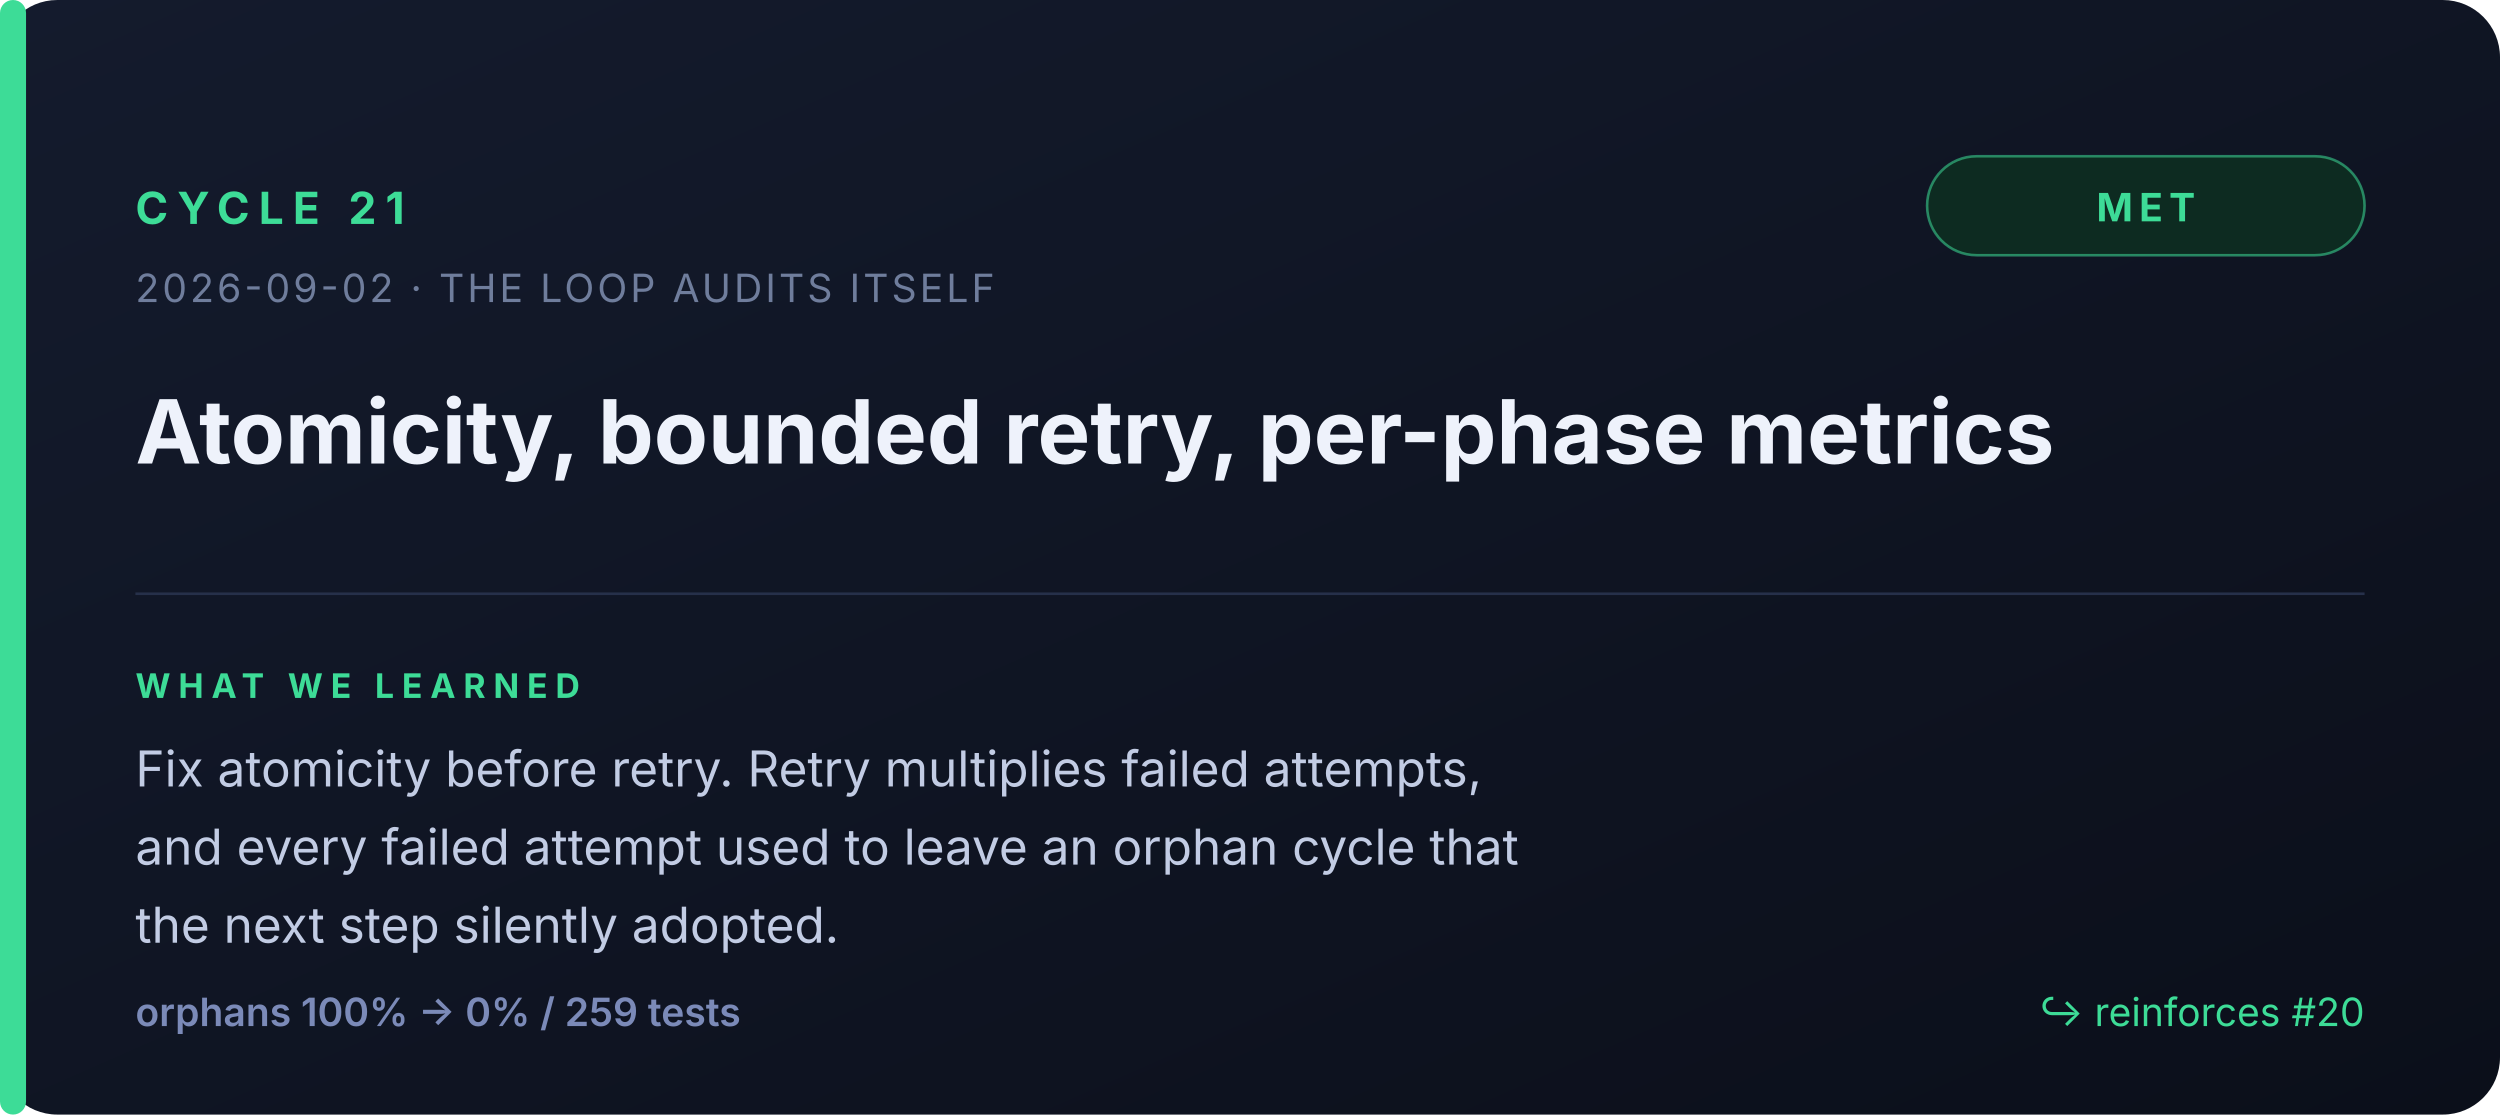
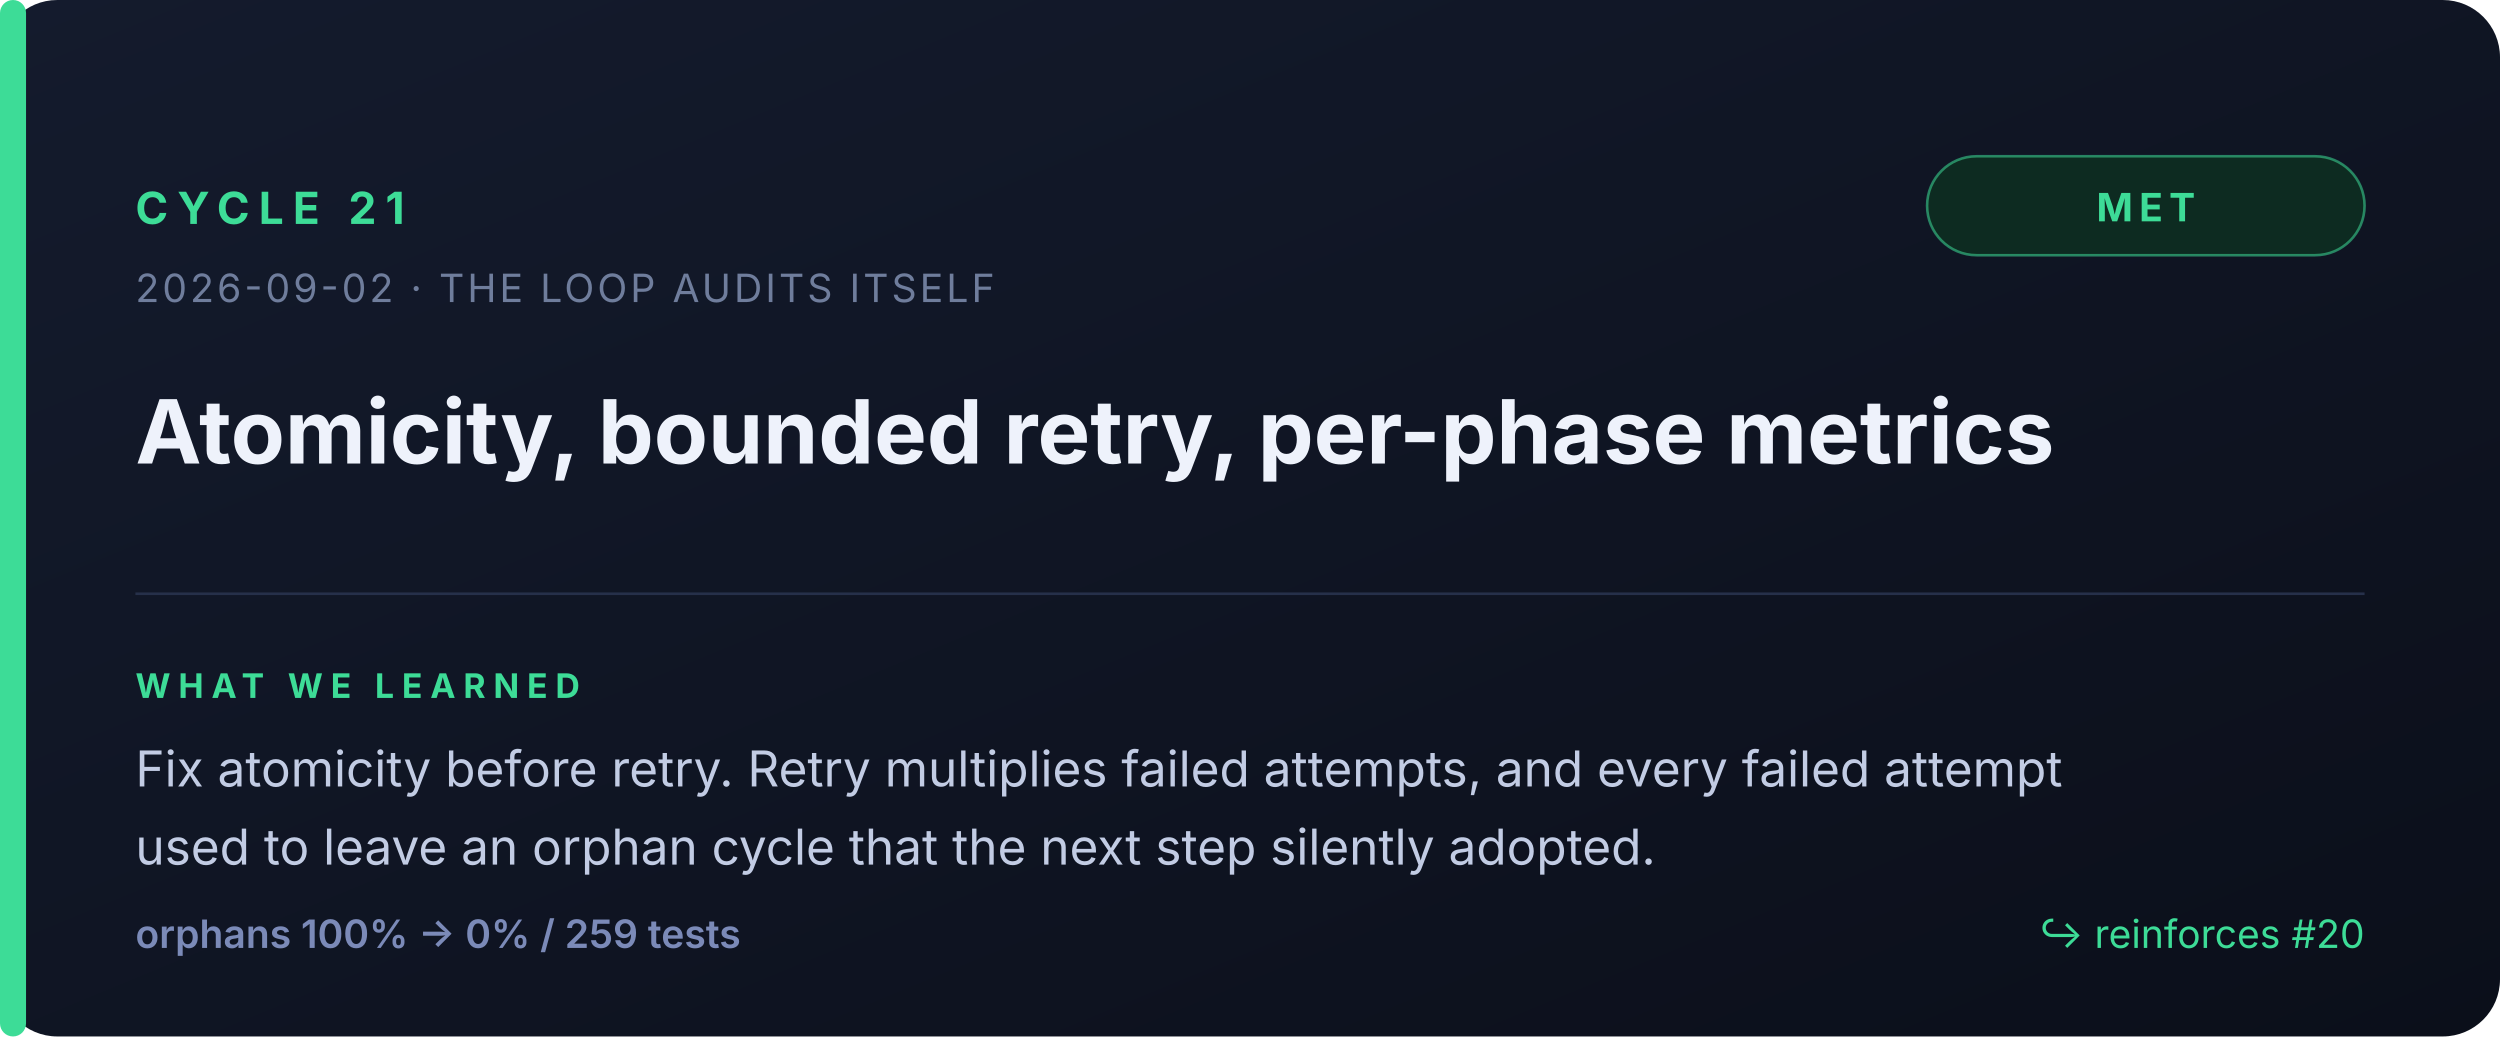
- <svg xmlns="http://www.w3.org/2000/svg" viewBox="0 0 960 428" width="960" height="428" font-family="Inter, Segoe UI, Helvetica, Arial, sans-serif" role="img" aria-label="PDSA cycle 21: Atomicity, bounded retry, per-phase metrics">
+ <svg xmlns="http://www.w3.org/2000/svg" viewBox="0 0 960 398" width="960" height="398" font-family="Inter, Segoe UI, Helvetica, Arial, sans-serif" role="img" aria-label="PDSA cycle 21: Atomicity, bounded retry, per-phase metrics">
  <defs>
    <linearGradient id="bg" x1="0" y1="0" x2="1" y2="1">
      <stop offset="0%" stop-color="#141b2d" />
      <stop offset="100%" stop-color="#0b0f1a" />
    </linearGradient>
  </defs>
-   <rect width="960" height="428" rx="22" fill="url(#bg)" />
-   <rect width="10" height="428" rx="5" fill="#3ddc97" />
+   <rect width="960" height="398" rx="22" fill="url(#bg)" />
+   <rect width="10" height="398" rx="5" fill="#3ddc97" />
  <text x="52" y="86" fill="#3ddc97" font-size="17" font-weight="700" letter-spacing="3.5">CYCLE 21</text>
  <text x="52" y="116" fill="#6f7d9c" font-size="15" letter-spacing="1.2">2026-09-02 · THE LOOP AUDITS ITSELF</text>
  <rect x="740" y="60" width="168" height="38" rx="19" fill="#0d2b21" stroke="#3ddc97" stroke-opacity="0.55" />
  <text x="824" y="85" fill="#3ddc97" font-size="15" font-weight="700" letter-spacing="2.4" text-anchor="middle">MET</text>
  <text x="52" y="178" fill="#eef2fb" font-size="34" font-weight="700">Atomicity, bounded retry, per-phase metrics</text>
  <line x1="52" y1="228" x2="908" y2="228" stroke="#26304a" stroke-width="1" />
  <text x="52" y="268" fill="#3ddc97" font-size="13" font-weight="700" letter-spacing="3">WHAT WE LEARNED</text>
-   <text x="52" y="302" fill="#c2ccE4" font-size="19">Fix atomicity before retry. Retry multiplies failed attempts,</text>
-   <text x="52" y="332" fill="#c2ccE4" font-size="19">and every failed attempt used to leave an orphan cycle that</text>
-   <text x="52" y="362" fill="#c2ccE4" font-size="19">the next step silently adopted.</text>
-   <text x="52" y="394" fill="#7b8ab8" font-size="15" font-weight="600">orphans 100% -&gt; 0% / 259 tests</text>
-   <text x="908" y="394" fill="#3ddc97" font-size="15" text-anchor="end">↪ reinforces #20</text>
+   <text x="52" y="302" fill="#c2ccE4" font-size="19">Fix atomicity before retry. Retry multiplies failed attempts, and every failed attempt</text>
+   <text x="52" y="332" fill="#c2ccE4" font-size="19">used to leave an orphan cycle that the next step silently adopted.</text>
+   <text x="52" y="364" fill="#7b8ab8" font-size="15" font-weight="600">orphans 100% -&gt; 0% / 259 tests</text>
+   <text x="908" y="364" fill="#3ddc97" font-size="15" text-anchor="end">↪ reinforces #20</text>
</svg>
